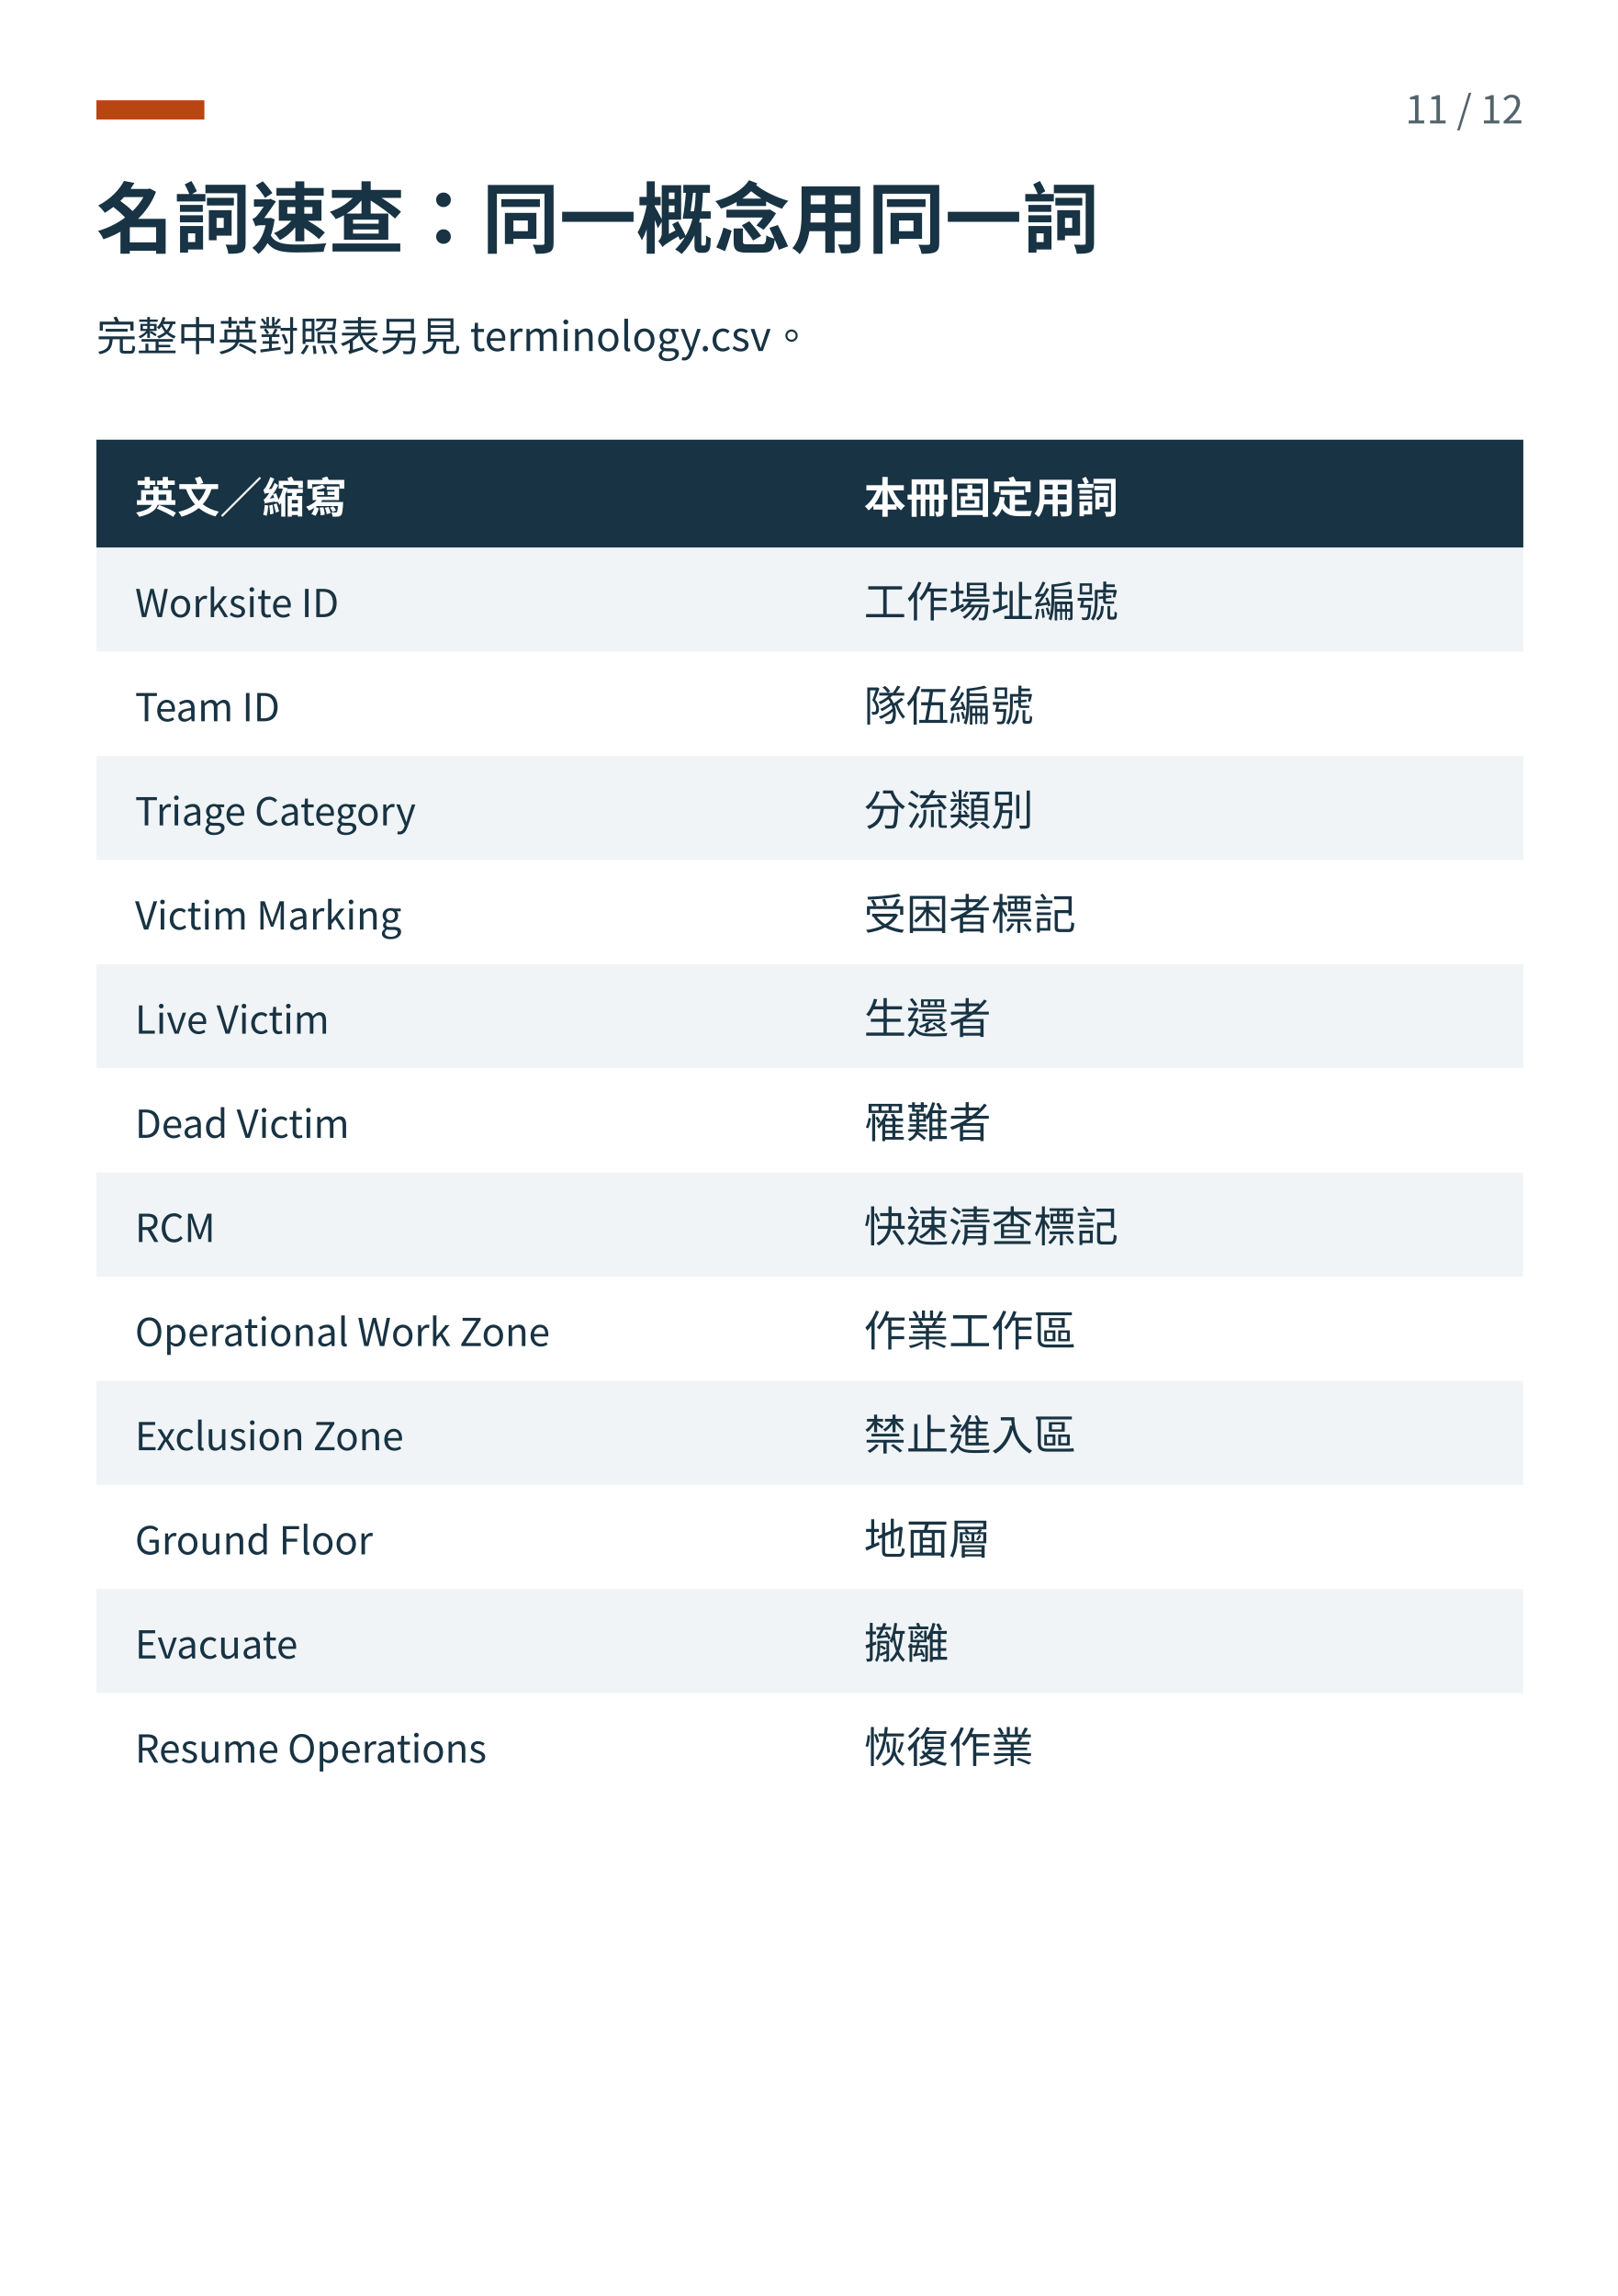
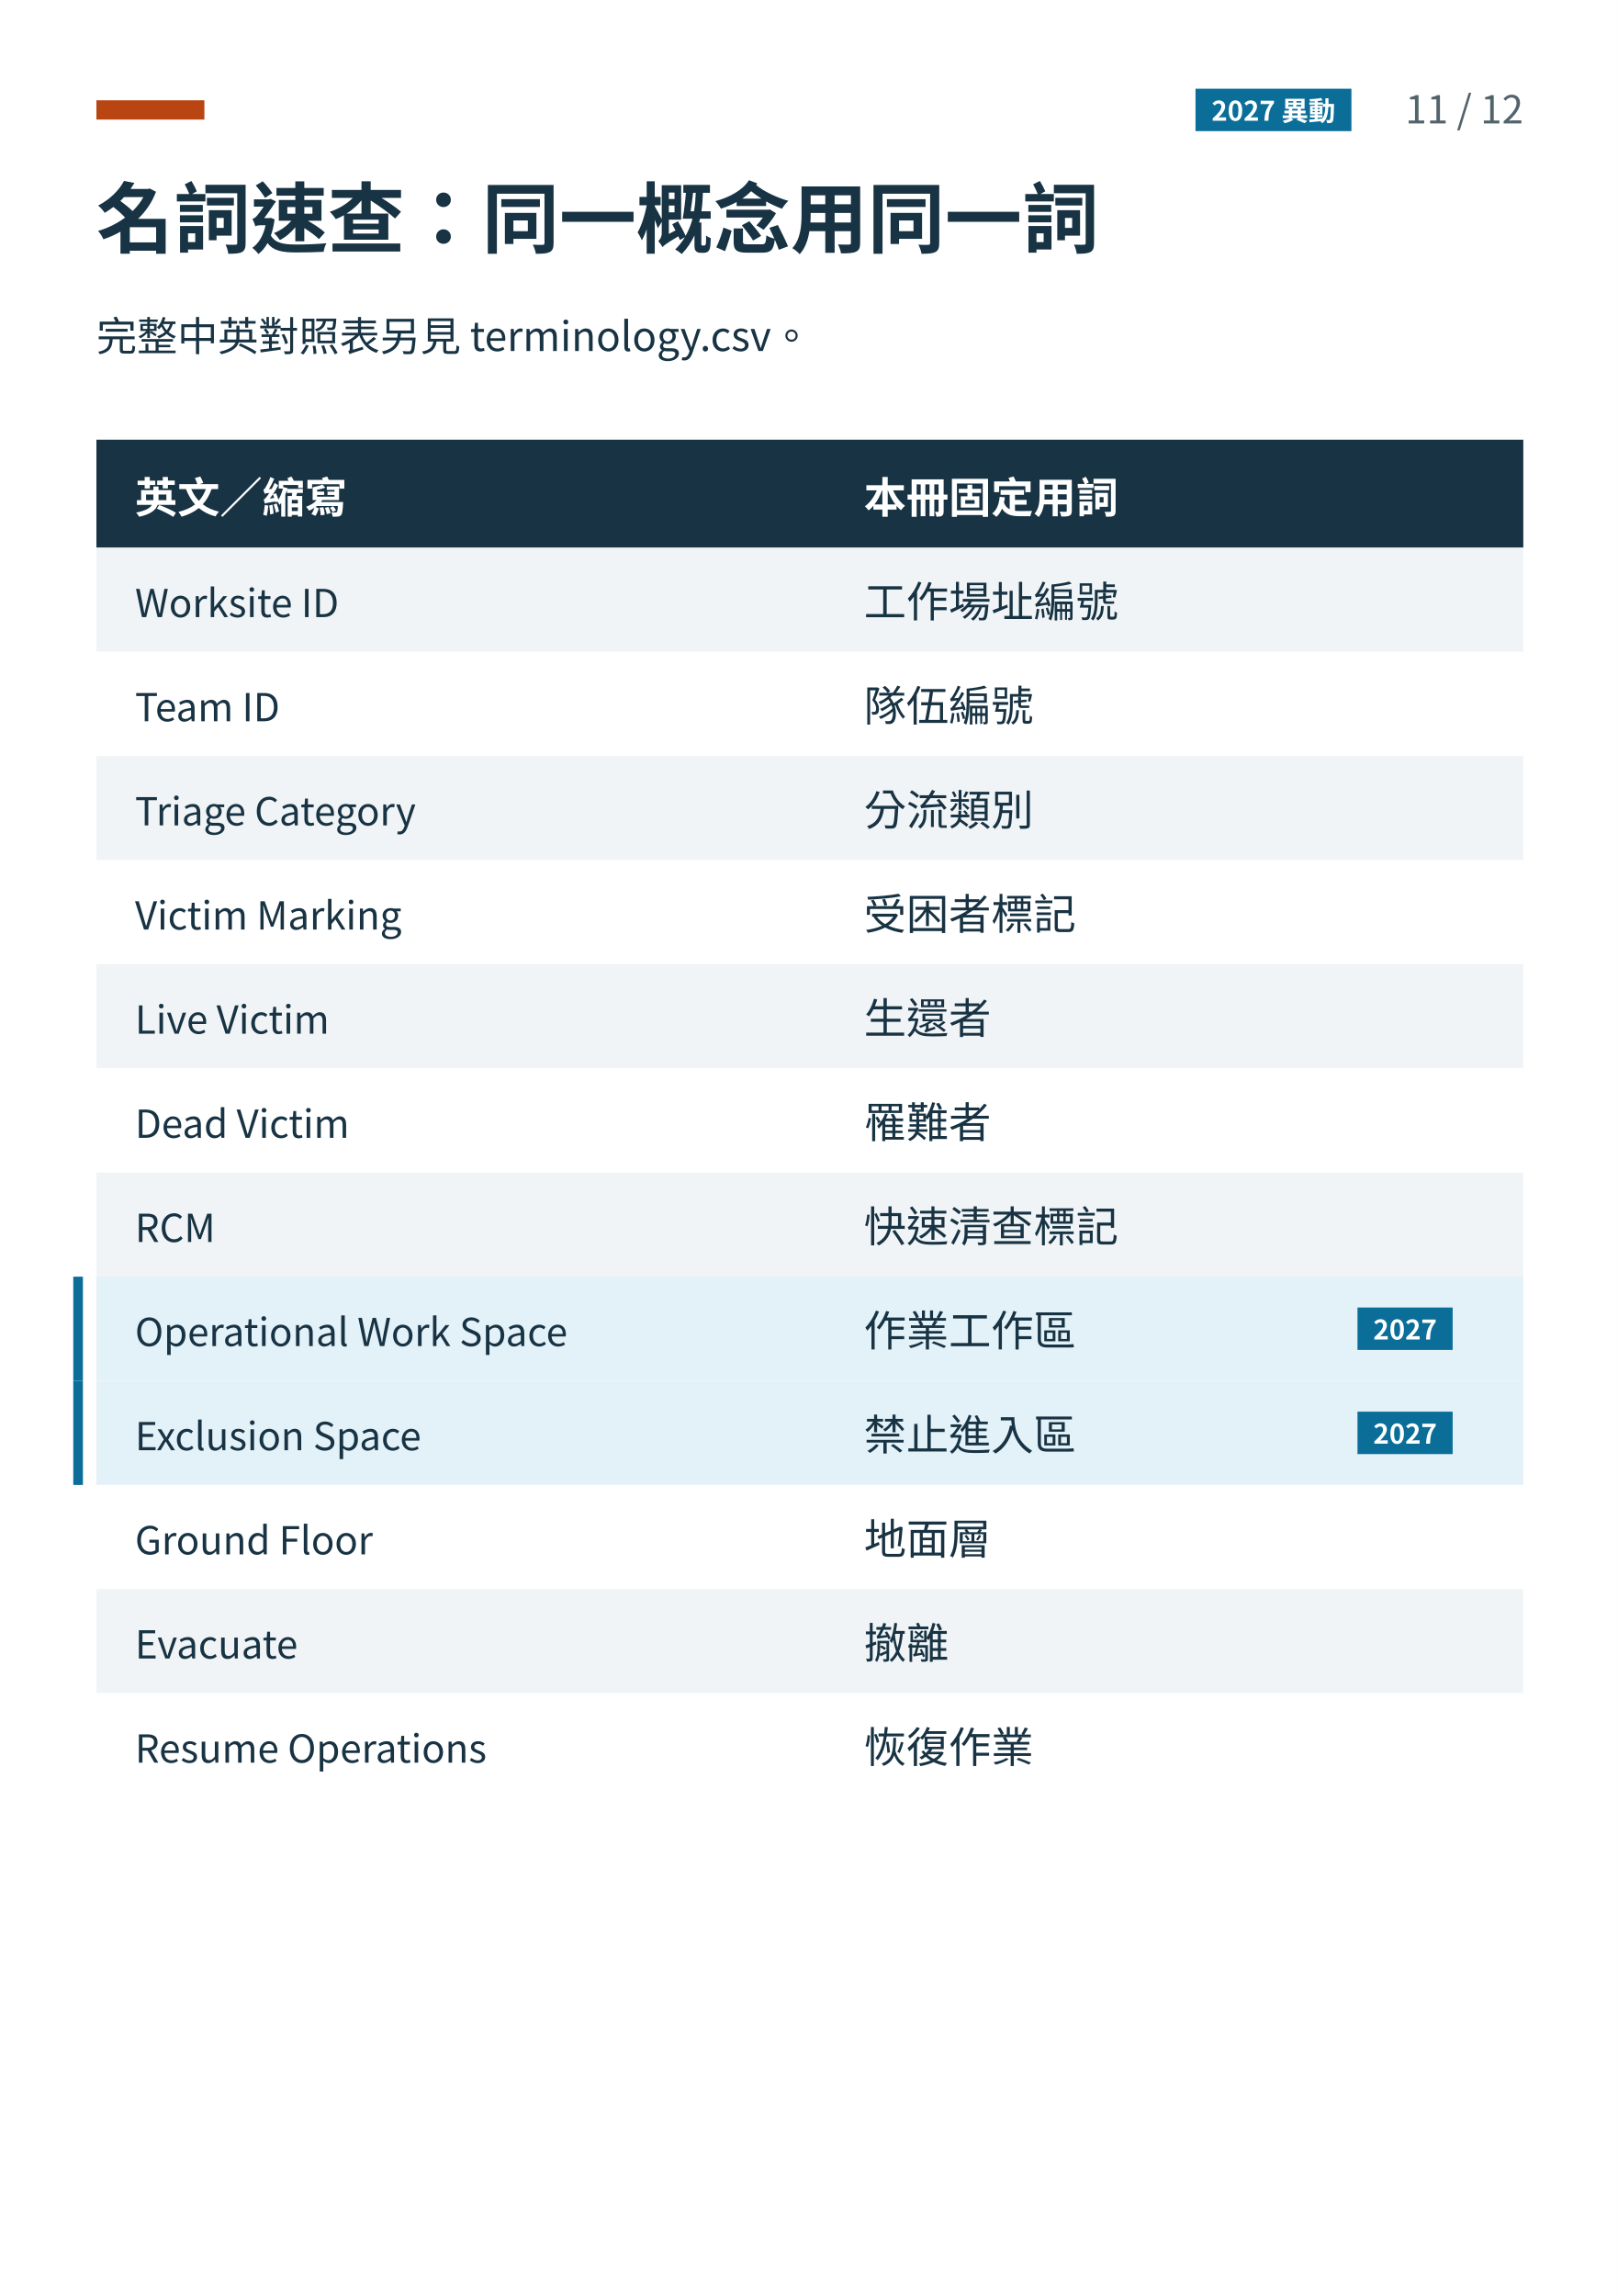
<svg xmlns="http://www.w3.org/2000/svg" width="148mm" height="210mm" viewBox="0 0 419.53 595.28" role="img" aria-labelledby="title">
  <rect x="0" y="0" width="419.53" height="595.28" fill="#ffffff" stroke="none" stroke-width="1" />
  <rect x="25" y="26" width="28" height="5" fill="#b94612" stroke="none" stroke-width="1" />
  <text x="395" y="32" font-family="Microsoft JhengHei, Noto Sans CJK TC, sans-serif" font-size="10" font-weight="400" fill="#52636b" text-anchor="end">11 / 12</text>
+   <rect x="310" y="23" width="40.43" height="11" fill="#0b6e99" stroke="none" stroke-width="1" />
+   <text x="330.215" y="31.3" font-family="Microsoft JhengHei, Noto Sans CJK TC, sans-serif" font-size="7" font-weight="700" fill="#ffffff" text-anchor="middle">2027 異動</text>
  <text x="25" y="64" font-family="Microsoft JhengHei, Noto Sans CJK TC, sans-serif" font-size="20" font-weight="700" fill="#183343" text-anchor="start">名詞速查：同一概念用同一詞</text>
  <text x="25" y="91" font-family="Microsoft JhengHei, Noto Sans CJK TC, sans-serif" font-size="10.5" font-weight="400" fill="#183343" text-anchor="start">完整中英對照表另見 terminology.csv。</text>
  <rect x="25" y="114" width="370" height="28" fill="#183343" stroke="none" stroke-width="1" />
  <text x="35" y="133" font-family="Microsoft JhengHei, Noto Sans CJK TC, sans-serif" font-size="11" font-weight="700" fill="#ffffff" text-anchor="start">英文／縮寫</text>
  <text x="224" y="133" font-family="Microsoft JhengHei, Noto Sans CJK TC, sans-serif" font-size="11" font-weight="700" fill="#ffffff" text-anchor="start">本冊固定用詞</text>
  <rect x="25" y="142" width="370" height="27" fill="#f0f4f6" stroke="none" stroke-width="1" />
  <text x="35" y="160" font-family="Microsoft JhengHei, Noto Sans CJK TC, sans-serif" font-size="10" font-weight="400" fill="#183343" text-anchor="start">Worksite ID</text>
  <text x="224" y="160" font-family="Microsoft JhengHei, Noto Sans CJK TC, sans-serif" font-size="11" font-weight="400" fill="#183343" text-anchor="start">工作場址編號</text>
  <rect x="25" y="169" width="370" height="27" fill="#ffffff" stroke="none" stroke-width="1" />
  <text x="35" y="187" font-family="Microsoft JhengHei, Noto Sans CJK TC, sans-serif" font-size="10" font-weight="400" fill="#183343" text-anchor="start">Team ID</text>
  <text x="224" y="187" font-family="Microsoft JhengHei, Noto Sans CJK TC, sans-serif" font-size="11" font-weight="400" fill="#183343" text-anchor="start">隊伍編號</text>
  <rect x="25" y="196" width="370" height="27" fill="#f0f4f6" stroke="none" stroke-width="1" />
  <text x="35" y="214" font-family="Microsoft JhengHei, Noto Sans CJK TC, sans-serif" font-size="10" font-weight="400" fill="#183343" text-anchor="start">Triage Category</text>
  <text x="224" y="214" font-family="Microsoft JhengHei, Noto Sans CJK TC, sans-serif" font-size="11" font-weight="400" fill="#183343" text-anchor="start">分流類別</text>
  <rect x="25" y="223" width="370" height="27" fill="#ffffff" stroke="none" stroke-width="1" />
  <text x="35" y="241" font-family="Microsoft JhengHei, Noto Sans CJK TC, sans-serif" font-size="10" font-weight="400" fill="#183343" text-anchor="start">Victim Marking</text>
  <text x="224" y="241" font-family="Microsoft JhengHei, Noto Sans CJK TC, sans-serif" font-size="11" font-weight="400" fill="#183343" text-anchor="start">受困者標記</text>
  <rect x="25" y="250" width="370" height="27" fill="#f0f4f6" stroke="none" stroke-width="1" />
  <text x="35" y="268" font-family="Microsoft JhengHei, Noto Sans CJK TC, sans-serif" font-size="10" font-weight="400" fill="#183343" text-anchor="start">Live Victim</text>
  <text x="224" y="268" font-family="Microsoft JhengHei, Noto Sans CJK TC, sans-serif" font-size="11" font-weight="400" fill="#183343" text-anchor="start">生還者</text>
  <rect x="25" y="277" width="370" height="27" fill="#ffffff" stroke="none" stroke-width="1" />
  <text x="35" y="295" font-family="Microsoft JhengHei, Noto Sans CJK TC, sans-serif" font-size="10" font-weight="400" fill="#183343" text-anchor="start">Dead Victim</text>
  <text x="224" y="295" font-family="Microsoft JhengHei, Noto Sans CJK TC, sans-serif" font-size="11" font-weight="400" fill="#183343" text-anchor="start">罹難者</text>
  <rect x="25" y="304" width="370" height="27" fill="#f0f4f6" stroke="none" stroke-width="1" />
  <text x="35" y="322" font-family="Microsoft JhengHei, Noto Sans CJK TC, sans-serif" font-size="10" font-weight="400" fill="#183343" text-anchor="start">RCM</text>
  <text x="224" y="322" font-family="Microsoft JhengHei, Noto Sans CJK TC, sans-serif" font-size="11" font-weight="400" fill="#183343" text-anchor="start">快速清查標記</text>
-   <rect x="25" y="331" width="370" height="27" fill="#ffffff" stroke="none" stroke-width="1" />
-   <text x="35" y="349" font-family="Microsoft JhengHei, Noto Sans CJK TC, sans-serif" font-size="10" font-weight="400" fill="#183343" text-anchor="start">Operational Work Zone</text>
+   <rect x="25" y="331" width="370" height="27" fill="#e3f1f8" stroke="none" stroke-width="1" />
+   <rect x="19" y="331" width="2.5" height="27" fill="#0b6e99" stroke="none" stroke-width="1" />
+   <rect x="352" y="339" width="24.68" height="11" fill="#0b6e99" stroke="none" stroke-width="1" />
+   <text x="364.34" y="347.3" font-family="Microsoft JhengHei, Noto Sans CJK TC, sans-serif" font-size="7" font-weight="700" fill="#ffffff" text-anchor="middle">2027</text>
+   <text x="35" y="349" font-family="Microsoft JhengHei, Noto Sans CJK TC, sans-serif" font-size="10" font-weight="400" fill="#183343" text-anchor="start">Operational Work Space</text>
  <text x="224" y="349" font-family="Microsoft JhengHei, Noto Sans CJK TC, sans-serif" font-size="11" font-weight="400" fill="#183343" text-anchor="start">作業工作區</text>
-   <rect x="25" y="358" width="370" height="27" fill="#f0f4f6" stroke="none" stroke-width="1" />
-   <text x="35" y="376" font-family="Microsoft JhengHei, Noto Sans CJK TC, sans-serif" font-size="10" font-weight="400" fill="#183343" text-anchor="start">Exclusion Zone</text>
+   <rect x="25" y="358" width="370" height="27" fill="#e3f1f8" stroke="none" stroke-width="1" />
+   <rect x="19" y="358" width="2.5" height="27" fill="#0b6e99" stroke="none" stroke-width="1" />
+   <rect x="352" y="366" width="24.68" height="11" fill="#0b6e99" stroke="none" stroke-width="1" />
+   <text x="364.34" y="374.3" font-family="Microsoft JhengHei, Noto Sans CJK TC, sans-serif" font-size="7" font-weight="700" fill="#ffffff" text-anchor="middle">2027</text>
+   <text x="35" y="376" font-family="Microsoft JhengHei, Noto Sans CJK TC, sans-serif" font-size="10" font-weight="400" fill="#183343" text-anchor="start">Exclusion Space</text>
  <text x="224" y="376" font-family="Microsoft JhengHei, Noto Sans CJK TC, sans-serif" font-size="11" font-weight="400" fill="#183343" text-anchor="start">禁止進入區</text>
  <rect x="25" y="385" width="370" height="27" fill="#ffffff" stroke="none" stroke-width="1" />
  <text x="35" y="403" font-family="Microsoft JhengHei, Noto Sans CJK TC, sans-serif" font-size="10" font-weight="400" fill="#183343" text-anchor="start">Ground Floor</text>
  <text x="224" y="403" font-family="Microsoft JhengHei, Noto Sans CJK TC, sans-serif" font-size="11" font-weight="400" fill="#183343" text-anchor="start">地面層</text>
  <rect x="25" y="412" width="370" height="27" fill="#f0f4f6" stroke="none" stroke-width="1" />
  <text x="35" y="430" font-family="Microsoft JhengHei, Noto Sans CJK TC, sans-serif" font-size="10" font-weight="400" fill="#183343" text-anchor="start">Evacuate</text>
  <text x="224" y="430" font-family="Microsoft JhengHei, Noto Sans CJK TC, sans-serif" font-size="11" font-weight="400" fill="#183343" text-anchor="start">撤離</text>
  <rect x="25" y="439" width="370" height="27" fill="#ffffff" stroke="none" stroke-width="1" />
  <text x="35" y="457" font-family="Microsoft JhengHei, Noto Sans CJK TC, sans-serif" font-size="10" font-weight="400" fill="#183343" text-anchor="start">Resume Operations</text>
  <text x="224" y="457" font-family="Microsoft JhengHei, Noto Sans CJK TC, sans-serif" font-size="11" font-weight="400" fill="#183343" text-anchor="start">恢復作業</text>
</svg>
